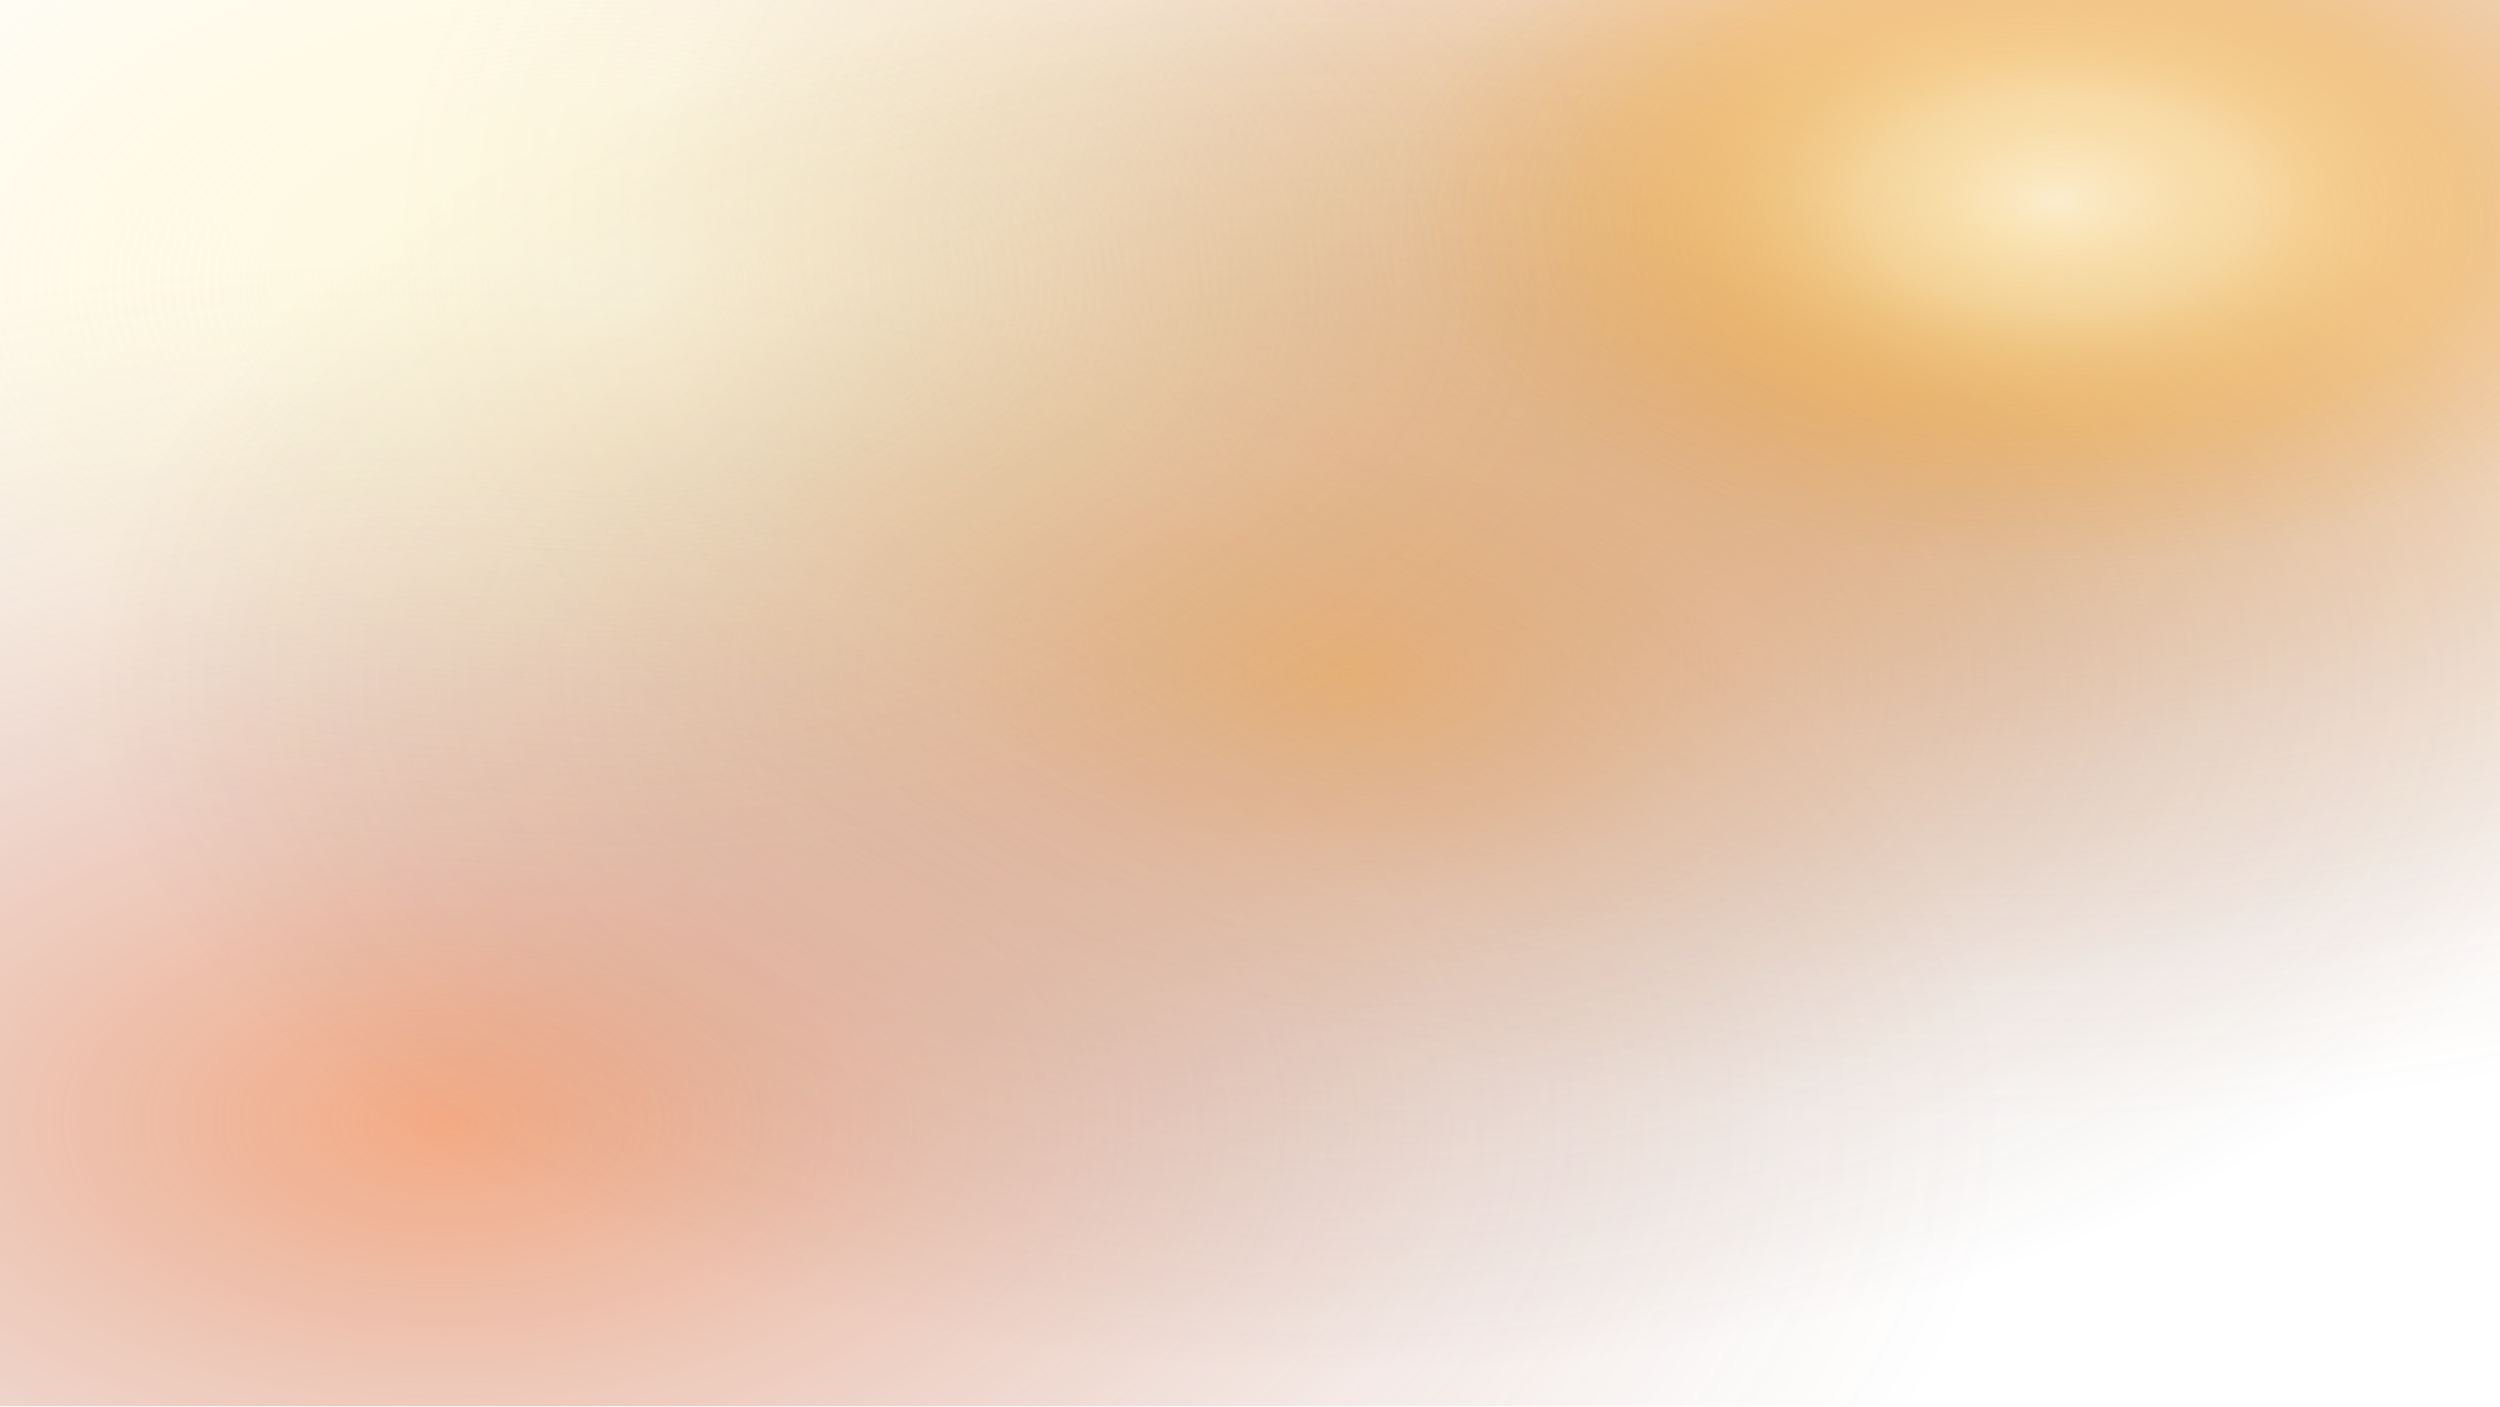
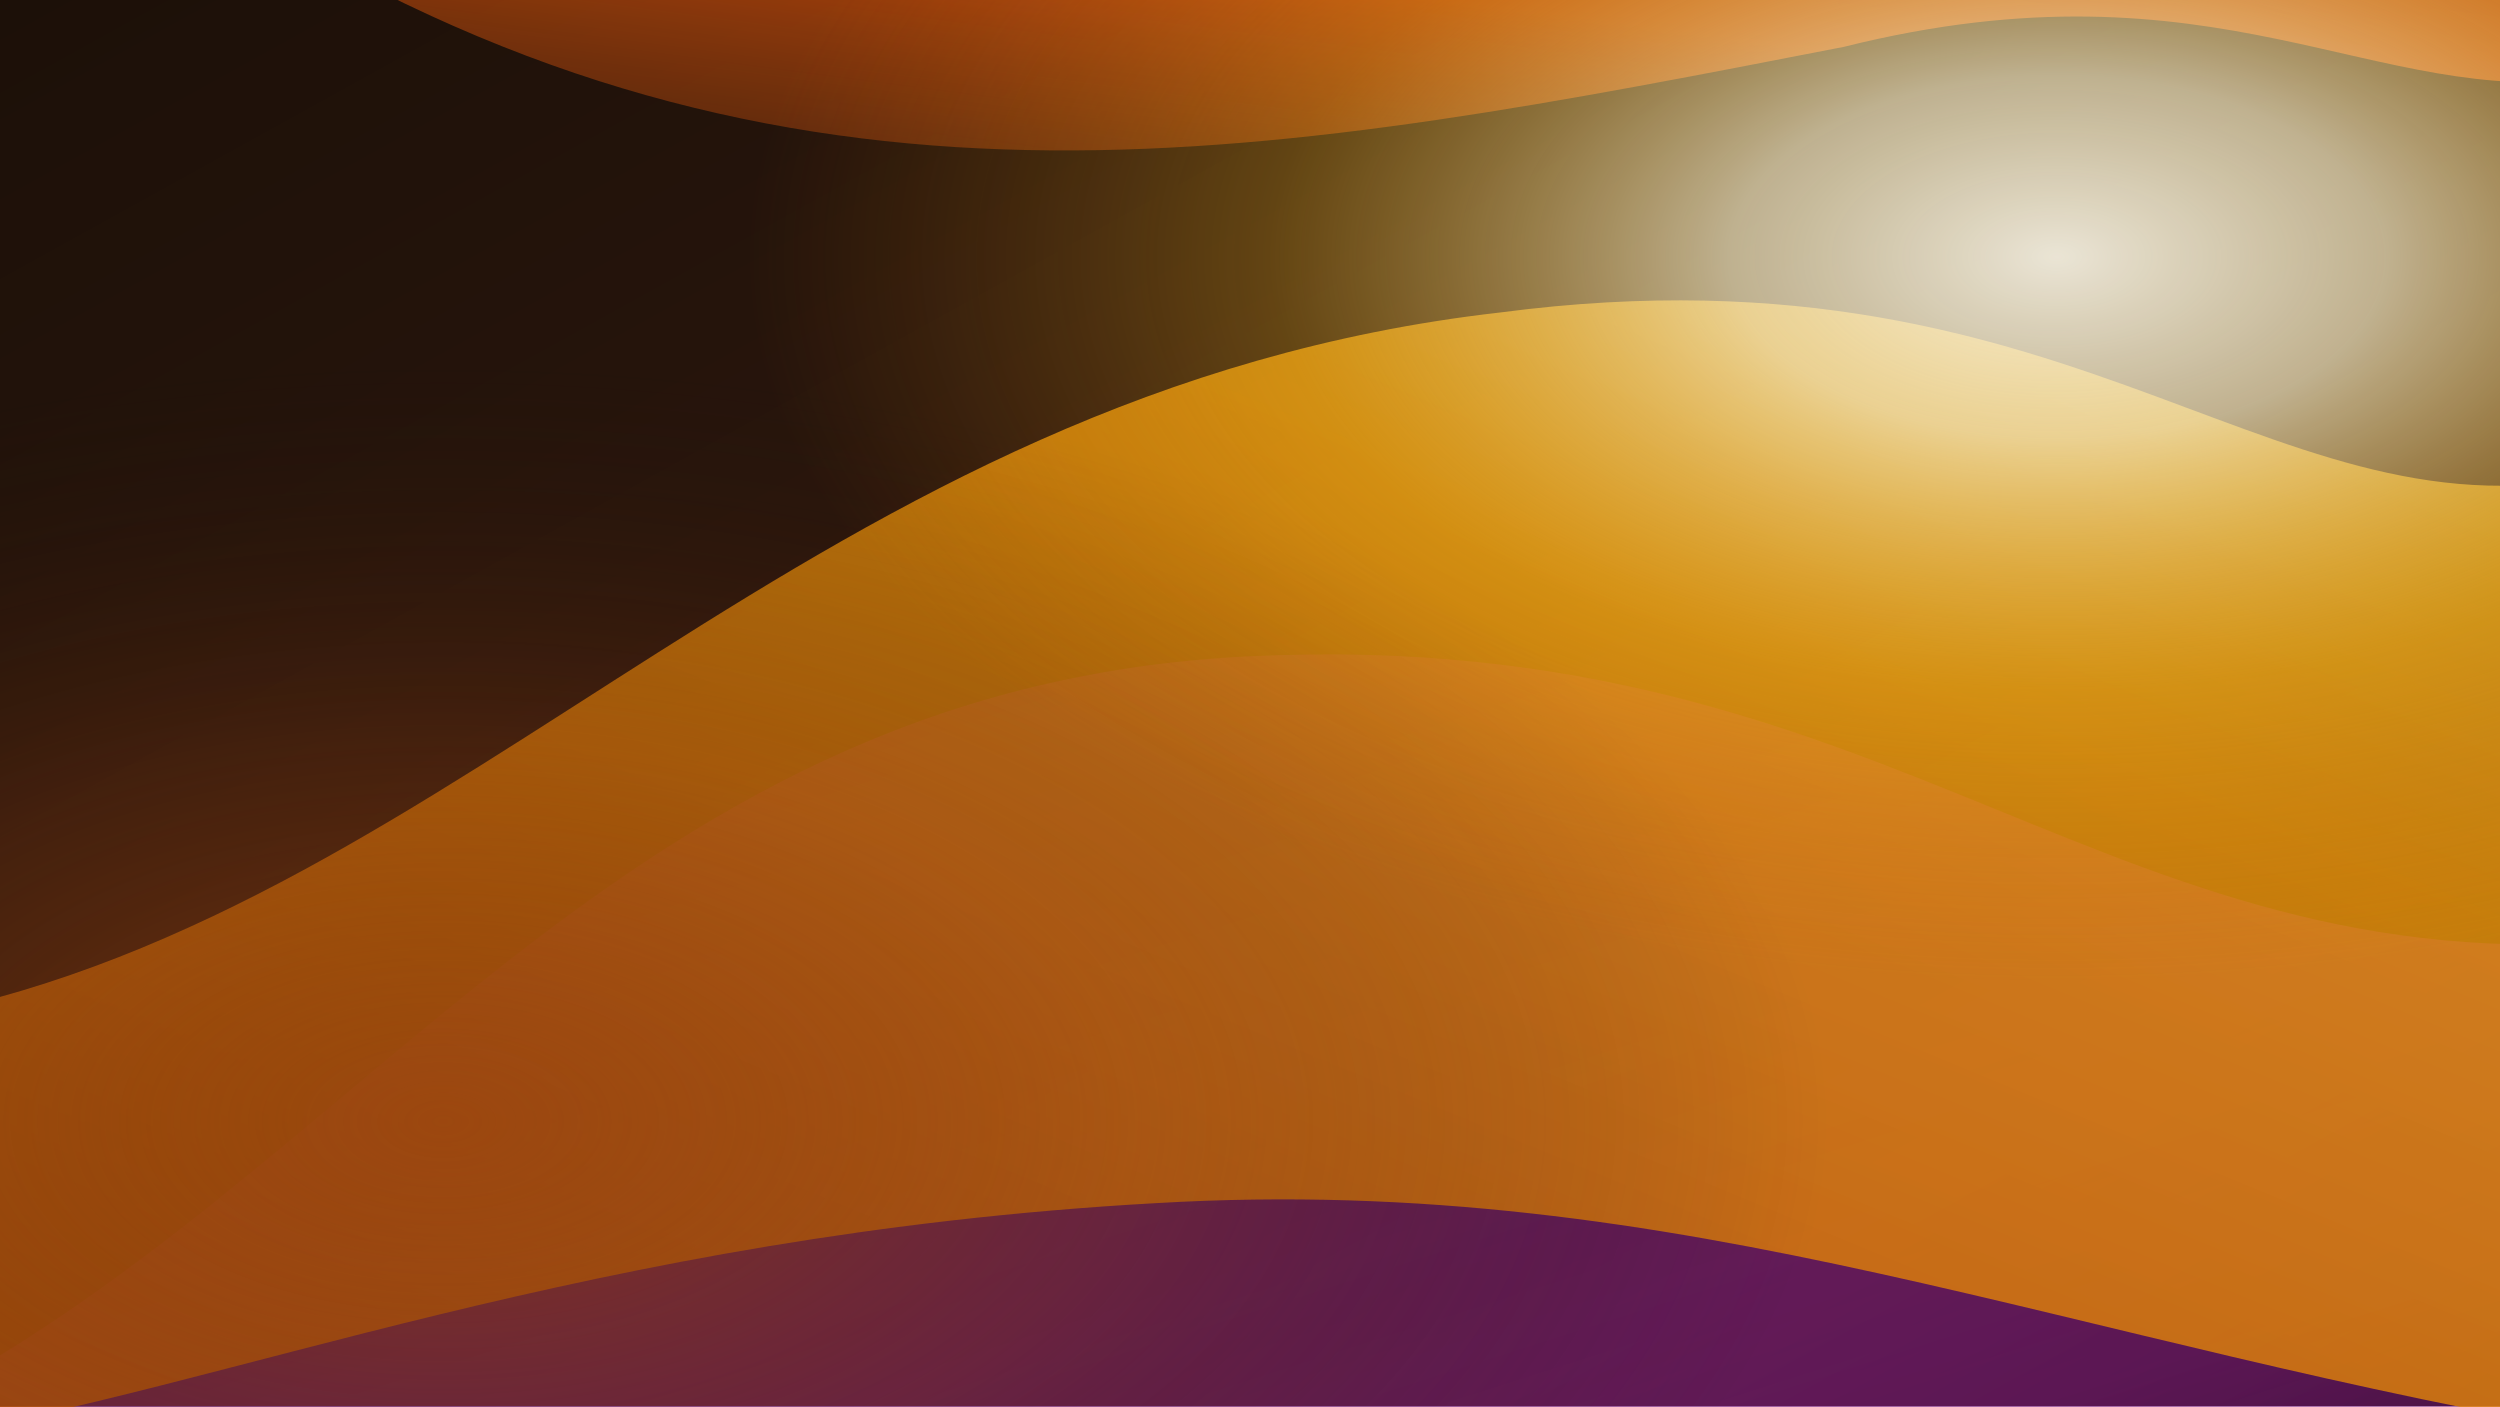
<svg xmlns="http://www.w3.org/2000/svg" viewBox="0 0 1600 900" width="1600" height="900">
  <defs>
-     <radialGradient id="coffee-caramel-beam" cx="80%" cy="16%" r="64%">
-       <stop offset="0%" stop-color="#f59e0b" stop-opacity="0.58" />
-       <stop offset="28%" stop-color="#d97706" stop-opacity="0.38" />
-       <stop offset="60%" stop-color="#b45309" stop-opacity="0.16" />
-       <stop offset="85%" stop-color="#92400e" stop-opacity="0.04" />
-       <stop offset="100%" stop-color="#92400e" stop-opacity="0" />
-     </radialGradient>
-     <radialGradient id="coffee-terracotta" cx="18%" cy="80%" r="62%">
-       <stop offset="0%" stop-color="#ea580c" stop-opacity="0.50" />
-       <stop offset="32%" stop-color="#c2410c" stop-opacity="0.28" />
-       <stop offset="65%" stop-color="#9a3412" stop-opacity="0.11" />
-       <stop offset="88%" stop-color="#7c2d12" stop-opacity="0.03" />
-       <stop offset="100%" stop-color="#7c2d12" stop-opacity="0" />
-     </radialGradient>
-     <radialGradient id="coffee-hazelnut" cx="54%" cy="48%" r="50%">
-       <stop offset="0%" stop-color="#d97706" stop-opacity="0.44" />
-       <stop offset="32%" stop-color="#b45309" stop-opacity="0.24" />
-       <stop offset="68%" stop-color="#78350f" stop-opacity="0.09" />
-       <stop offset="100%" stop-color="#451a03" stop-opacity="0" />
-     </radialGradient>
-     <radialGradient id="coffee-vanilla-core" cx="24%" cy="20%" r="42%">
-       <stop offset="0%" stop-color="#fef3c7" stop-opacity="0.46" />
-       <stop offset="35%" stop-color="#fde68a" stop-opacity="0.22" />
-       <stop offset="70%" stop-color="#fcd34d" stop-opacity="0.07" />
-       <stop offset="100%" stop-color="#fbbf24" stop-opacity="0" />
-     </radialGradient>
-     <radialGradient id="coffee-amber-bloom" cx="82%" cy="14%" r="26%">
-       <stop offset="0%" stop-color="#fffbeb" stop-opacity="0.75" />
-       <stop offset="30%" stop-color="#fef3c7" stop-opacity="0.40" />
-       <stop offset="65%" stop-color="#f59e0b" stop-opacity="0.15" />
+     <linearGradient id="c-base" x1="0%" y1="0%" x2="100%" y2="100%">
+       <stop offset="0%" stop-color="#1c1008" />
+       <stop offset="40%" stop-color="#2a160d" />
+       <stop offset="80%" stop-color="#3b1d11" />
+       <stop offset="100%" stop-color="#180d07" />
+     </linearGradient>
+     <linearGradient id="c-ribbon-caramel" x1="0%" y1="100%" x2="100%" y2="0%">
+       <stop offset="0%" stop-color="#b45309" stop-opacity="0.88" />
+       <stop offset="35%" stop-color="#d97706" stop-opacity="0.82" />
+       <stop offset="70%" stop-color="#f59e0b" stop-opacity="0.75" />
+       <stop offset="100%" stop-color="#fbbf24" stop-opacity="0.65" />
+     </linearGradient>
+     <linearGradient id="c-ribbon-plum" x1="0%" y1="0%" x2="100%" y2="100%">
+       <stop offset="0%" stop-color="#4a044e" stop-opacity="0.82" />
+       <stop offset="50%" stop-color="#701a75" stop-opacity="0.70" />
+       <stop offset="80%" stop-color="#86198f" stop-opacity="0.55" />
+       <stop offset="100%" stop-color="#a21caf" stop-opacity="0.25" />
+     </linearGradient>
+     <linearGradient id="c-ribbon-cinnamon" x1="100%" y1="0%" x2="0%" y2="100%">
+       <stop offset="0%" stop-color="#c2410c" stop-opacity="0.85" />
+       <stop offset="50%" stop-color="#ea580c" stop-opacity="0.72" />
+       <stop offset="100%" stop-color="#78350f" stop-opacity="0.50" />
+     </linearGradient>
+     <radialGradient id="c-glow-crema" cx="82%" cy="18%" r="52%">
+       <stop offset="0%" stop-color="#fffbeb" stop-opacity="0.90" />
+       <stop offset="25%" stop-color="#fef3c7" stop-opacity="0.70" />
+       <stop offset="60%" stop-color="#fbbf24" stop-opacity="0.28" />
      <stop offset="100%" stop-color="#d97706" stop-opacity="0" />
    </radialGradient>
+     <radialGradient id="c-glow-mocha" cx="18%" cy="80%" r="55%">
+       <stop offset="0%" stop-color="#92400e" stop-opacity="0.75" />
+       <stop offset="50%" stop-color="#78350f" stop-opacity="0.35" />
+       <stop offset="100%" stop-color="#1c1008" stop-opacity="0" />
+     </radialGradient>
  </defs>
-   <rect width="1600" height="900" fill="url(#coffee-caramel-beam)" />
-   <rect width="1600" height="900" fill="url(#coffee-terracotta)" />
-   <rect width="1600" height="900" fill="url(#coffee-hazelnut)" />
-   <rect width="1600" height="900" fill="url(#coffee-vanilla-core)" />
-   <rect width="1600" height="900" fill="url(#coffee-amber-bloom)" />
+   <rect width="1600" height="900" fill="url(#c-base)" />
+   <path d="M-100 920 C220 780 380 440 800 420 C1220 400 1350 640 1700 600 L1700 1000 L-100 1000 Z" fill="url(#c-ribbon-plum)" />
+   <path d="M-50 650 C300 580 520 250 960 200 C1340 150 1460 360 1680 300 L1680 920 C1320 860 1080 750 740 770 C380 790 140 890 -50 920 Z" fill="url(#c-ribbon-caramel)" />
+   <path d="M180 -40 C520 160 820 100 1180 30 C1420 -30 1520 70 1660 50 L1660 -100 L180 -100 Z" fill="url(#c-ribbon-cinnamon)" />
+   <rect width="1600" height="900" fill="url(#c-glow-mocha)" />
+   <rect width="1600" height="900" fill="url(#c-glow-crema)" />
</svg>
